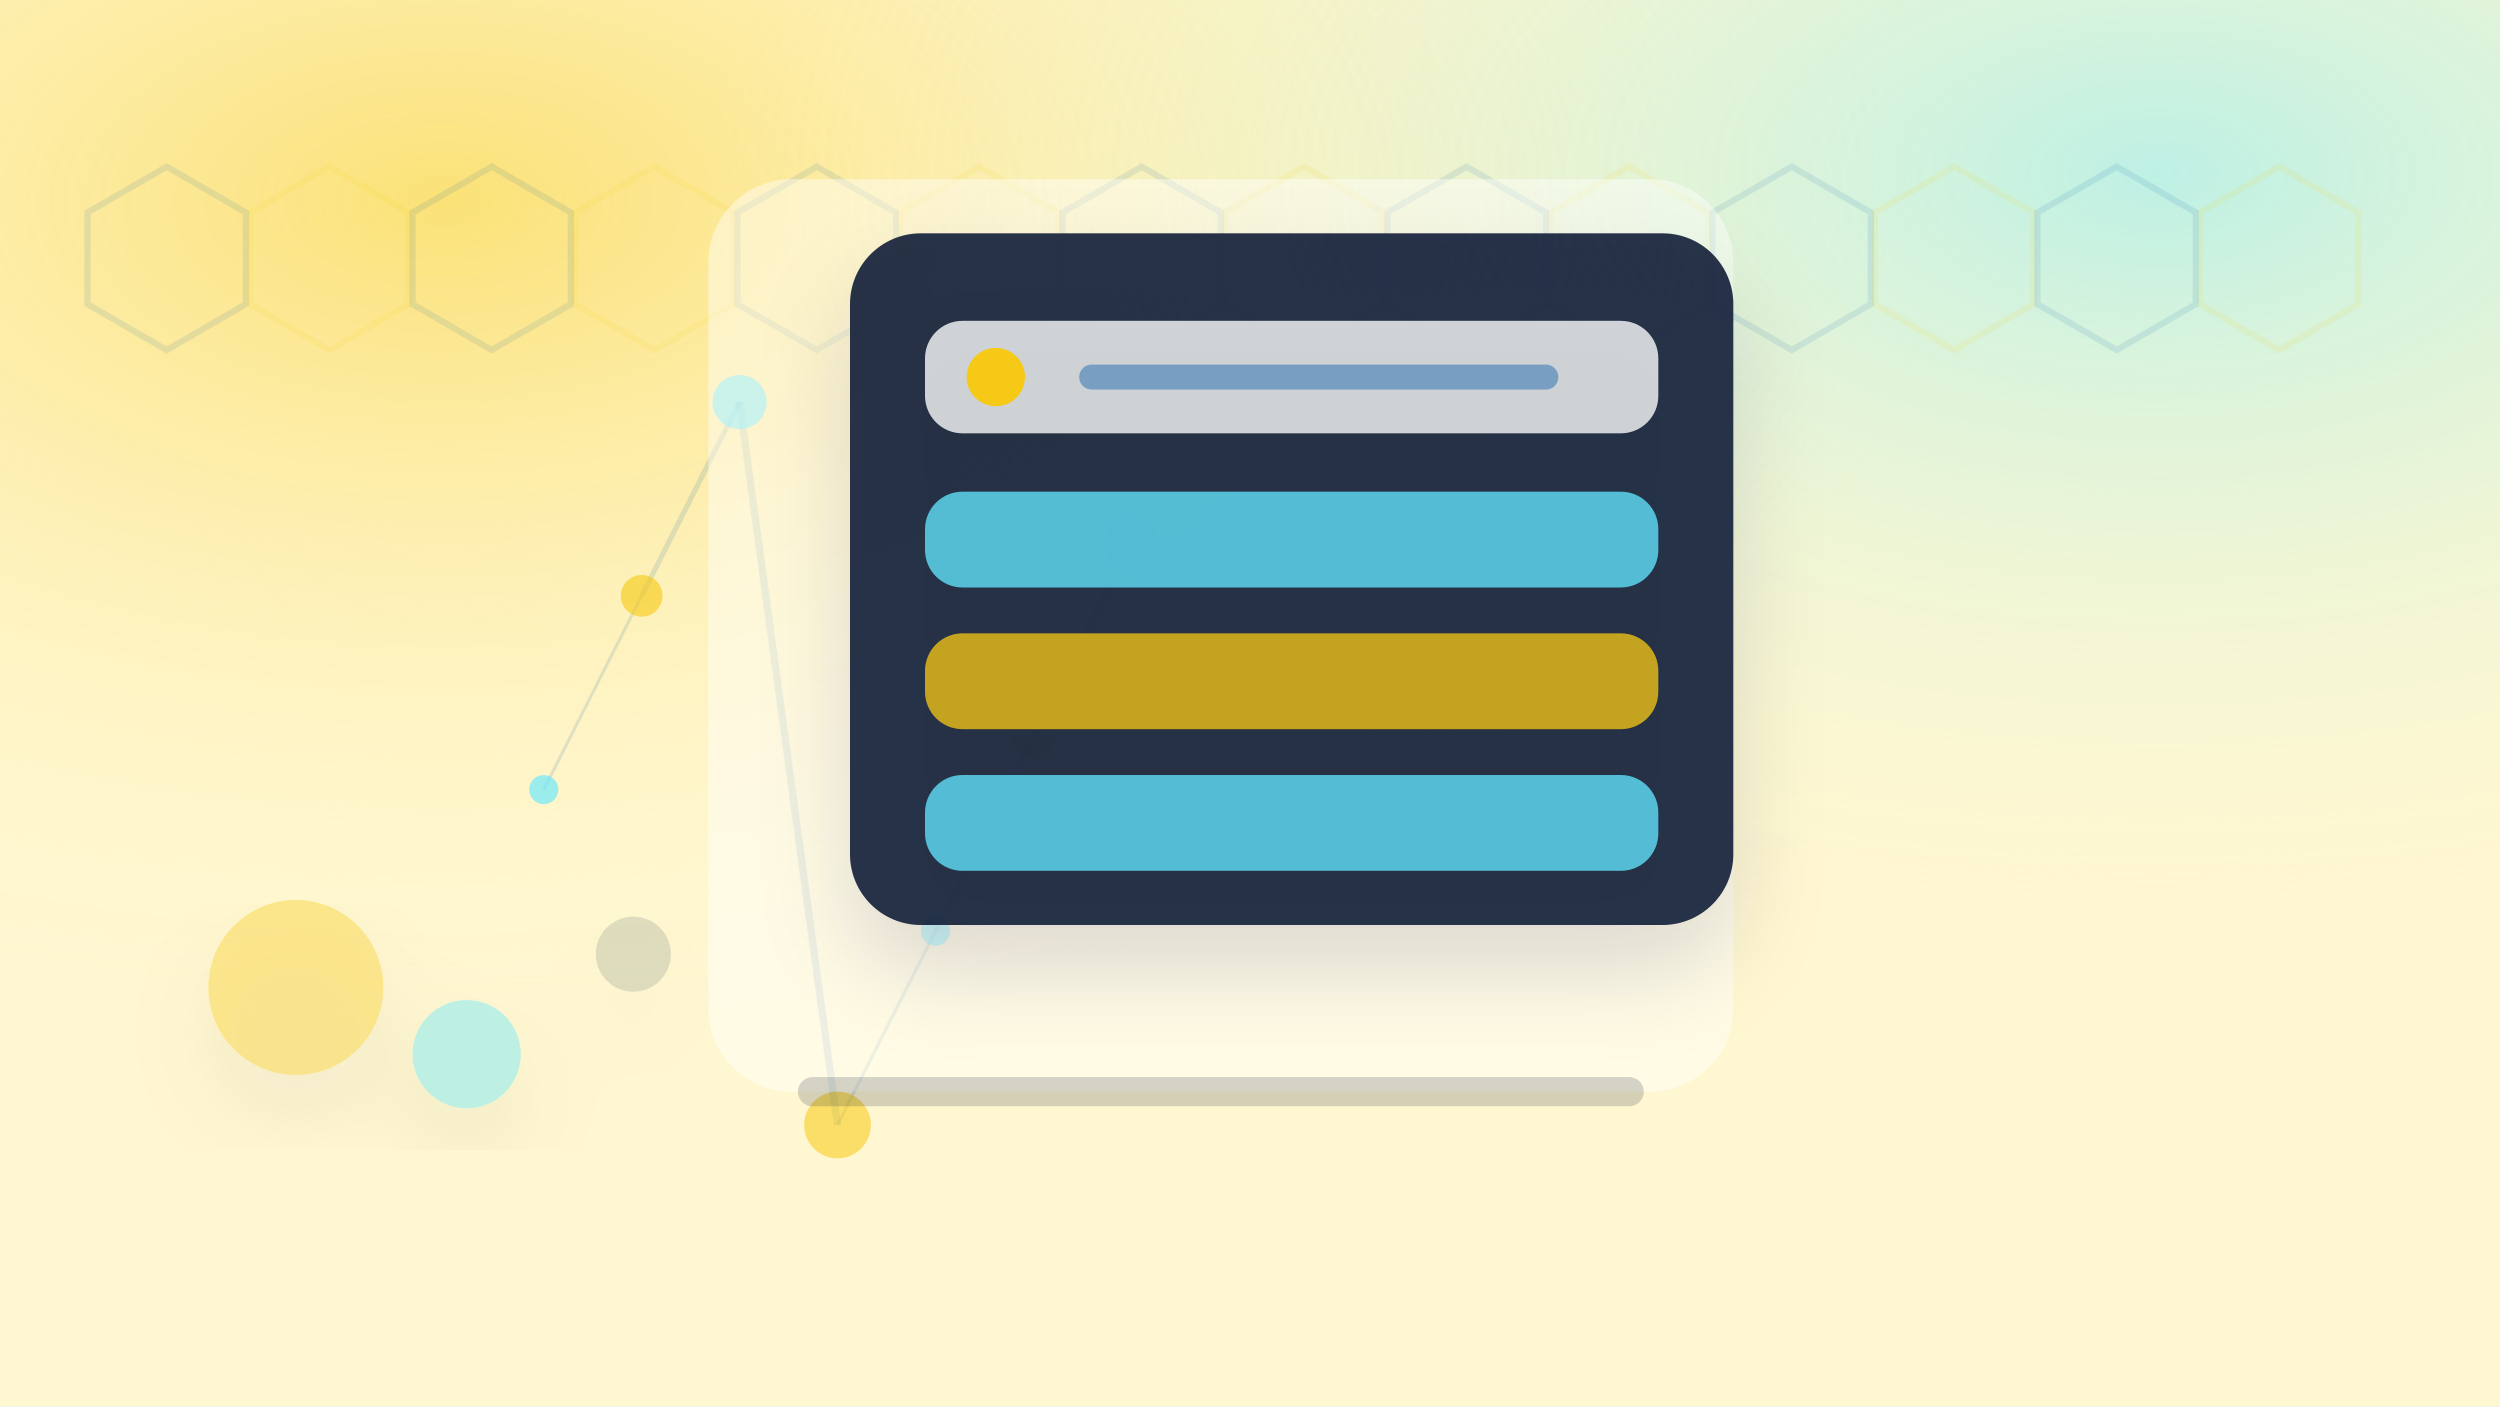
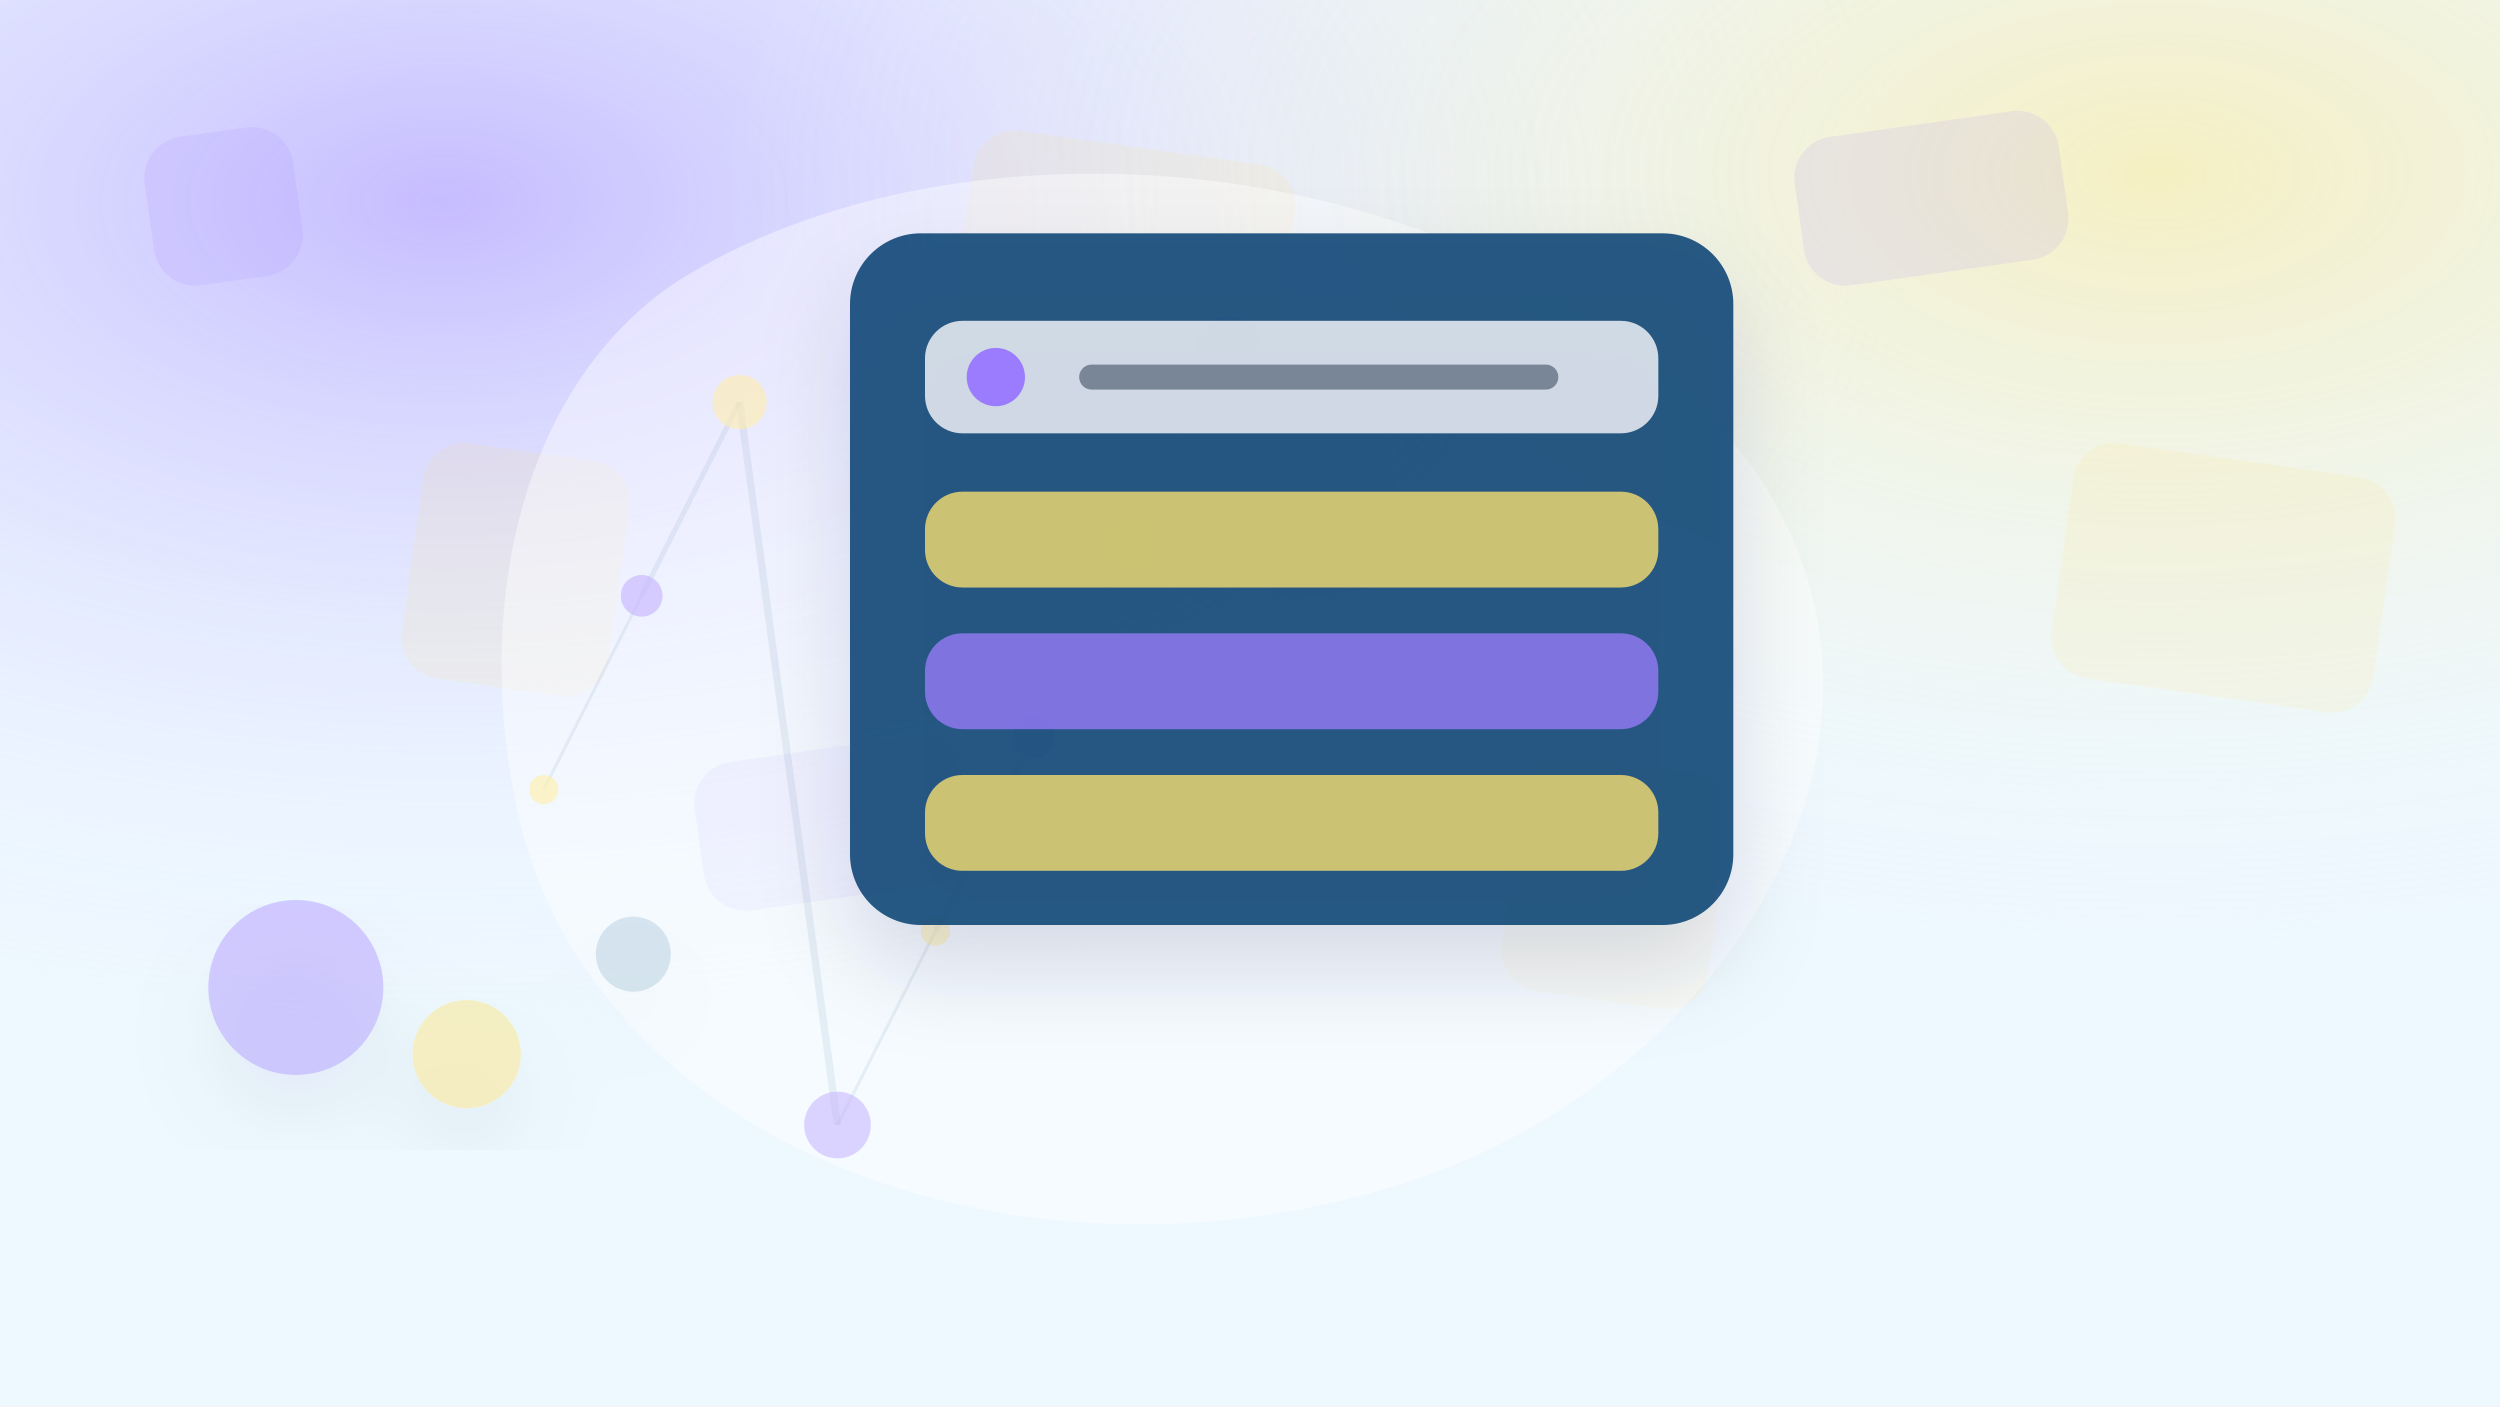
<svg xmlns="http://www.w3.org/2000/svg" width="1200" height="675" viewBox="0 0 1200 675" role="img" aria-labelledby="title desc">
  <defs>
    <radialGradient id="g1" cx="18%" cy="14%" r="60%">
-       <stop stop-color="#f6c915" stop-opacity=".48" />
-       <stop offset="1" stop-color="#fff7d1" stop-opacity="0" />
+       <stop stop-color="#9b7cff" stop-opacity=".48" />
+       <stop offset="1" stop-color="#eef8ff" stop-opacity="0" />
    </radialGradient>
    <radialGradient id="g2" cx="86%" cy="12%" r="58%">
-       <stop stop-color="#63e8ff" stop-opacity=".42" />
-       <stop offset="1" stop-color="#fff7d1" stop-opacity="0" />
+       <stop stop-color="#ffe36e" stop-opacity=".42" />
+       <stop offset="1" stop-color="#eef8ff" stop-opacity="0" />
    </radialGradient>
    <linearGradient id="split" x1="0" x2="1">
-       <stop stop-color="#fff7d1" />
-       <stop offset=".55" stop-color="#fff7d1" />
+       <stop stop-color="#eef8ff" />
      <stop offset=".55" stop-color="#eef8ff" />
-       <stop offset="1" stop-color="#fff7d1" />
+       <stop offset=".55" stop-color="#fffdf2" />
+       <stop offset="1" stop-color="#eef8ff" />
    </linearGradient>
    <filter id="shadow" x="-20%" y="-20%" width="140%" height="140%">
      <feDropShadow dx="0" dy="22" stdDeviation="22" flood-color="#12213a" flood-opacity=".14" />
    </filter>
  </defs>
-   <rect width="1200" height="675" fill="#fff7d1" />
+   <rect width="1200" height="675" fill="#eef8ff" />
  <rect width="1200" height="675" fill="url(#g1)" />
  <rect width="1200" height="675" fill="url(#g2)" />
  <g opacity=".9">
-     <path d="M80 80l38 22v44l-38 22-38-22v-44z" fill="none" stroke="#0f5fa8" stroke-opacity=".12" stroke-width="3" />
-     <path d="M158 80l38 22v44l-38 22-38-22v-44z" fill="none" stroke="#f6c915" stroke-opacity=".12" stroke-width="3" />
-     <path d="M236 80l38 22v44l-38 22-38-22v-44z" fill="none" stroke="#0f5fa8" stroke-opacity=".12" stroke-width="3" />
-     <path d="M314 80l38 22v44l-38 22-38-22v-44z" fill="none" stroke="#f6c915" stroke-opacity=".12" stroke-width="3" />
-     <path d="M392 80l38 22v44l-38 22-38-22v-44z" fill="none" stroke="#0f5fa8" stroke-opacity=".12" stroke-width="3" />
-     <path d="M470 80l38 22v44l-38 22-38-22v-44z" fill="none" stroke="#f6c915" stroke-opacity=".12" stroke-width="3" />
-     <path d="M548 80l38 22v44l-38 22-38-22v-44z" fill="none" stroke="#0f5fa8" stroke-opacity=".12" stroke-width="3" />
-     <path d="M626 80l38 22v44l-38 22-38-22v-44z" fill="none" stroke="#f6c915" stroke-opacity=".12" stroke-width="3" />
-     <path d="M704 80l38 22v44l-38 22-38-22v-44z" fill="none" stroke="#0f5fa8" stroke-opacity=".12" stroke-width="3" />
-     <path d="M782 80l38 22v44l-38 22-38-22v-44z" fill="none" stroke="#f6c915" stroke-opacity=".12" stroke-width="3" />
-     <path d="M860 80l38 22v44l-38 22-38-22v-44z" fill="none" stroke="#0f5fa8" stroke-opacity=".12" stroke-width="3" />
-     <path d="M938 80l38 22v44l-38 22-38-22v-44z" fill="none" stroke="#f6c915" stroke-opacity=".12" stroke-width="3" />
-     <path d="M1016 80l38 22v44l-38 22-38-22v-44z" fill="none" stroke="#0f5fa8" stroke-opacity=".12" stroke-width="3" />
-     <path d="M1094 80l38 22v44l-38 22-38-22v-44z" fill="none" stroke="#f6c915" stroke-opacity=".12" stroke-width="3" />
+     <rect x="70" y="64" width="72" height="72" rx="20" fill="#9b7cff" opacity=".13" transform="rotate(-8 100 90)" />
+     <rect x="202" y="214" width="100" height="114" rx="20" fill="#ffe36e" opacity=".13" transform="rotate(8 232 240)" />
+     <rect x="334" y="364" width="128" height="72" rx="20" fill="#9b7cff" opacity=".13" transform="rotate(-8 364 390)" />
+     <rect x="466" y="64" width="156" height="114" rx="20" fill="#ffe36e" opacity=".13" transform="rotate(8 496 90)" />
+     <rect x="598" y="214" width="72" height="72" rx="20" fill="#9b7cff" opacity=".13" transform="rotate(-8 628 240)" />
+     <rect x="730" y="364" width="100" height="114" rx="20" fill="#ffe36e" opacity=".13" transform="rotate(8 760 390)" />
+     <rect x="862" y="64" width="128" height="72" rx="20" fill="#9b7cff" opacity=".13" transform="rotate(-8 892 90)" />
+     <rect x="994" y="214" width="156" height="114" rx="20" fill="#ffe36e" opacity=".13" transform="rotate(8 1024 240)" />
  </g>
  <g>
-     <line x1="261" y1="379" x2="308" y2="286" stroke="#0f5fa8" stroke-opacity=".13" stroke-width="1.5" />
-     <line x1="308" y1="286" x2="355" y2="193" stroke="#0f5fa8" stroke-opacity=".13" stroke-width="2.5" />
-     <line x1="355" y1="193" x2="402" y2="540" stroke="#0f5fa8" stroke-opacity=".13" stroke-width="3.5" />
-     <line x1="402" y1="540" x2="449" y2="447" stroke="#0f5fa8" stroke-opacity=".13" stroke-width="1.5" />
-     <line x1="449" y1="447" x2="496" y2="354" stroke="#0f5fa8" stroke-opacity=".13" stroke-width="2.5" />
-     <line x1="496" y1="354" x2="543" y2="261" stroke="#0f5fa8" stroke-opacity=".13" stroke-width="3.5" />
-     <circle cx="261" cy="379" r="7" fill="#63e8ff" opacity="0.64" />
-     <circle cx="308" cy="286" r="10" fill="#f6c915" opacity="0.615" />
-     <circle cx="355" cy="193" r="13" fill="#63e8ff" opacity="0.59" />
-     <circle cx="402" cy="540" r="16" fill="#f6c915" opacity="0.565" />
-     <circle cx="449" cy="447" r="7" fill="#63e8ff" opacity="0.54" />
-     <circle cx="496" cy="354" r="10" fill="#f6c915" opacity="0.515" />
-     <circle cx="543" cy="261" r="13" fill="#63e8ff" opacity="0.49" />
+     <line x1="261" y1="379" x2="308" y2="286" stroke="#164b7a" stroke-opacity=".13" stroke-width="1.5" />
+     <line x1="308" y1="286" x2="355" y2="193" stroke="#164b7a" stroke-opacity=".13" stroke-width="2.5" />
+     <line x1="355" y1="193" x2="402" y2="540" stroke="#164b7a" stroke-opacity=".13" stroke-width="3.5" />
+     <line x1="402" y1="540" x2="449" y2="447" stroke="#164b7a" stroke-opacity=".13" stroke-width="1.5" />
+     <line x1="449" y1="447" x2="496" y2="354" stroke="#164b7a" stroke-opacity=".13" stroke-width="2.5" />
+     <line x1="496" y1="354" x2="543" y2="261" stroke="#164b7a" stroke-opacity=".13" stroke-width="3.5" />
+     <line x1="543" y1="261" x2="590" y2="168" stroke="#164b7a" stroke-opacity=".13" stroke-width="1.5" />
+     <circle cx="261" cy="379" r="7" fill="#ffe36e" opacity="0.64" />
+     <circle cx="308" cy="286" r="10" fill="#9b7cff" opacity="0.615" />
+     <circle cx="355" cy="193" r="13" fill="#ffe36e" opacity="0.59" />
+     <circle cx="402" cy="540" r="16" fill="#9b7cff" opacity="0.565" />
+     <circle cx="449" cy="447" r="7" fill="#ffe36e" opacity="0.54" />
+     <circle cx="496" cy="354" r="10" fill="#9b7cff" opacity="0.515" />
+     <circle cx="543" cy="261" r="13" fill="#ffe36e" opacity="0.49" />
+     <circle cx="590" cy="168" r="16" fill="#9b7cff" opacity="0.465" />
  </g>
  <g transform="translate(-300 0)">
-     <rect x="640" y="86" width="492" height="438" rx="40" fill="#fff" opacity=".44" />
-     <path d="M690 524h392" stroke="#12213a" stroke-opacity=".18" stroke-width="14" stroke-linecap="round" />
+     <path d="M630 132C770 48 1014 72 1130 210c108 128 8 302-150 356-184 62-396-12-432-178-22-104 6-210 82-256Z" fill="#fff" opacity=".42" />
  </g>
  <g transform="translate(-300 0)" filter="url(#shadow)">
    <g transform="translate(708 112)">
-       <rect x="0" y="0" width="424" height="332" rx="34" fill="#12213a" opacity=".92" />
+       <rect x="0" y="0" width="424" height="332" rx="34" fill="#164b7a" opacity=".92" />
      <rect x="36" y="42" width="352" height="54" rx="18" fill="#fff" opacity=".78" />
-       <circle cx="70" cy="69" r="14" fill="#f6c915" />
-       <path d="M116 69h218" stroke="#0f5fa8" stroke-width="12" stroke-linecap="round" opacity=".45" />
-       <rect x="36" y="124" width="352" height="46" rx="18" fill="#63e8ff" opacity=".76" />
-       <rect x="36" y="192" width="352" height="46" rx="18" fill="#f6c915" opacity=".76" />
-       <rect x="36" y="260" width="352" height="46" rx="18" fill="#63e8ff" opacity=".76" />
+       <circle cx="70" cy="69" r="14" fill="#9b7cff" />
+       <path d="M116 69h218" stroke="#12213a" stroke-width="12" stroke-linecap="round" opacity=".45" />
+       <rect x="36" y="124" width="352" height="46" rx="18" fill="#ffe36e" opacity=".76" />
+       <rect x="36" y="192" width="352" height="46" rx="18" fill="#9b7cff" opacity=".76" />
+       <rect x="36" y="260" width="352" height="46" rx="18" fill="#ffe36e" opacity=".76" />
    </g>
  </g>
  <g filter="url(#shadow)" opacity=".82">
-     <circle cx="142" cy="474" r="42" fill="#f6c915" opacity=".44" />
-     <circle cx="224" cy="506" r="26" fill="#63e8ff" opacity=".5" />
-     <circle cx="304" cy="458" r="18" fill="#12213a" opacity=".16" />
+     <circle cx="142" cy="474" r="42" fill="#9b7cff" opacity=".44" />
+     <circle cx="224" cy="506" r="26" fill="#ffe36e" opacity=".5" />
+     <circle cx="304" cy="458" r="18" fill="#164b7a" opacity=".16" />
  </g>
</svg>
